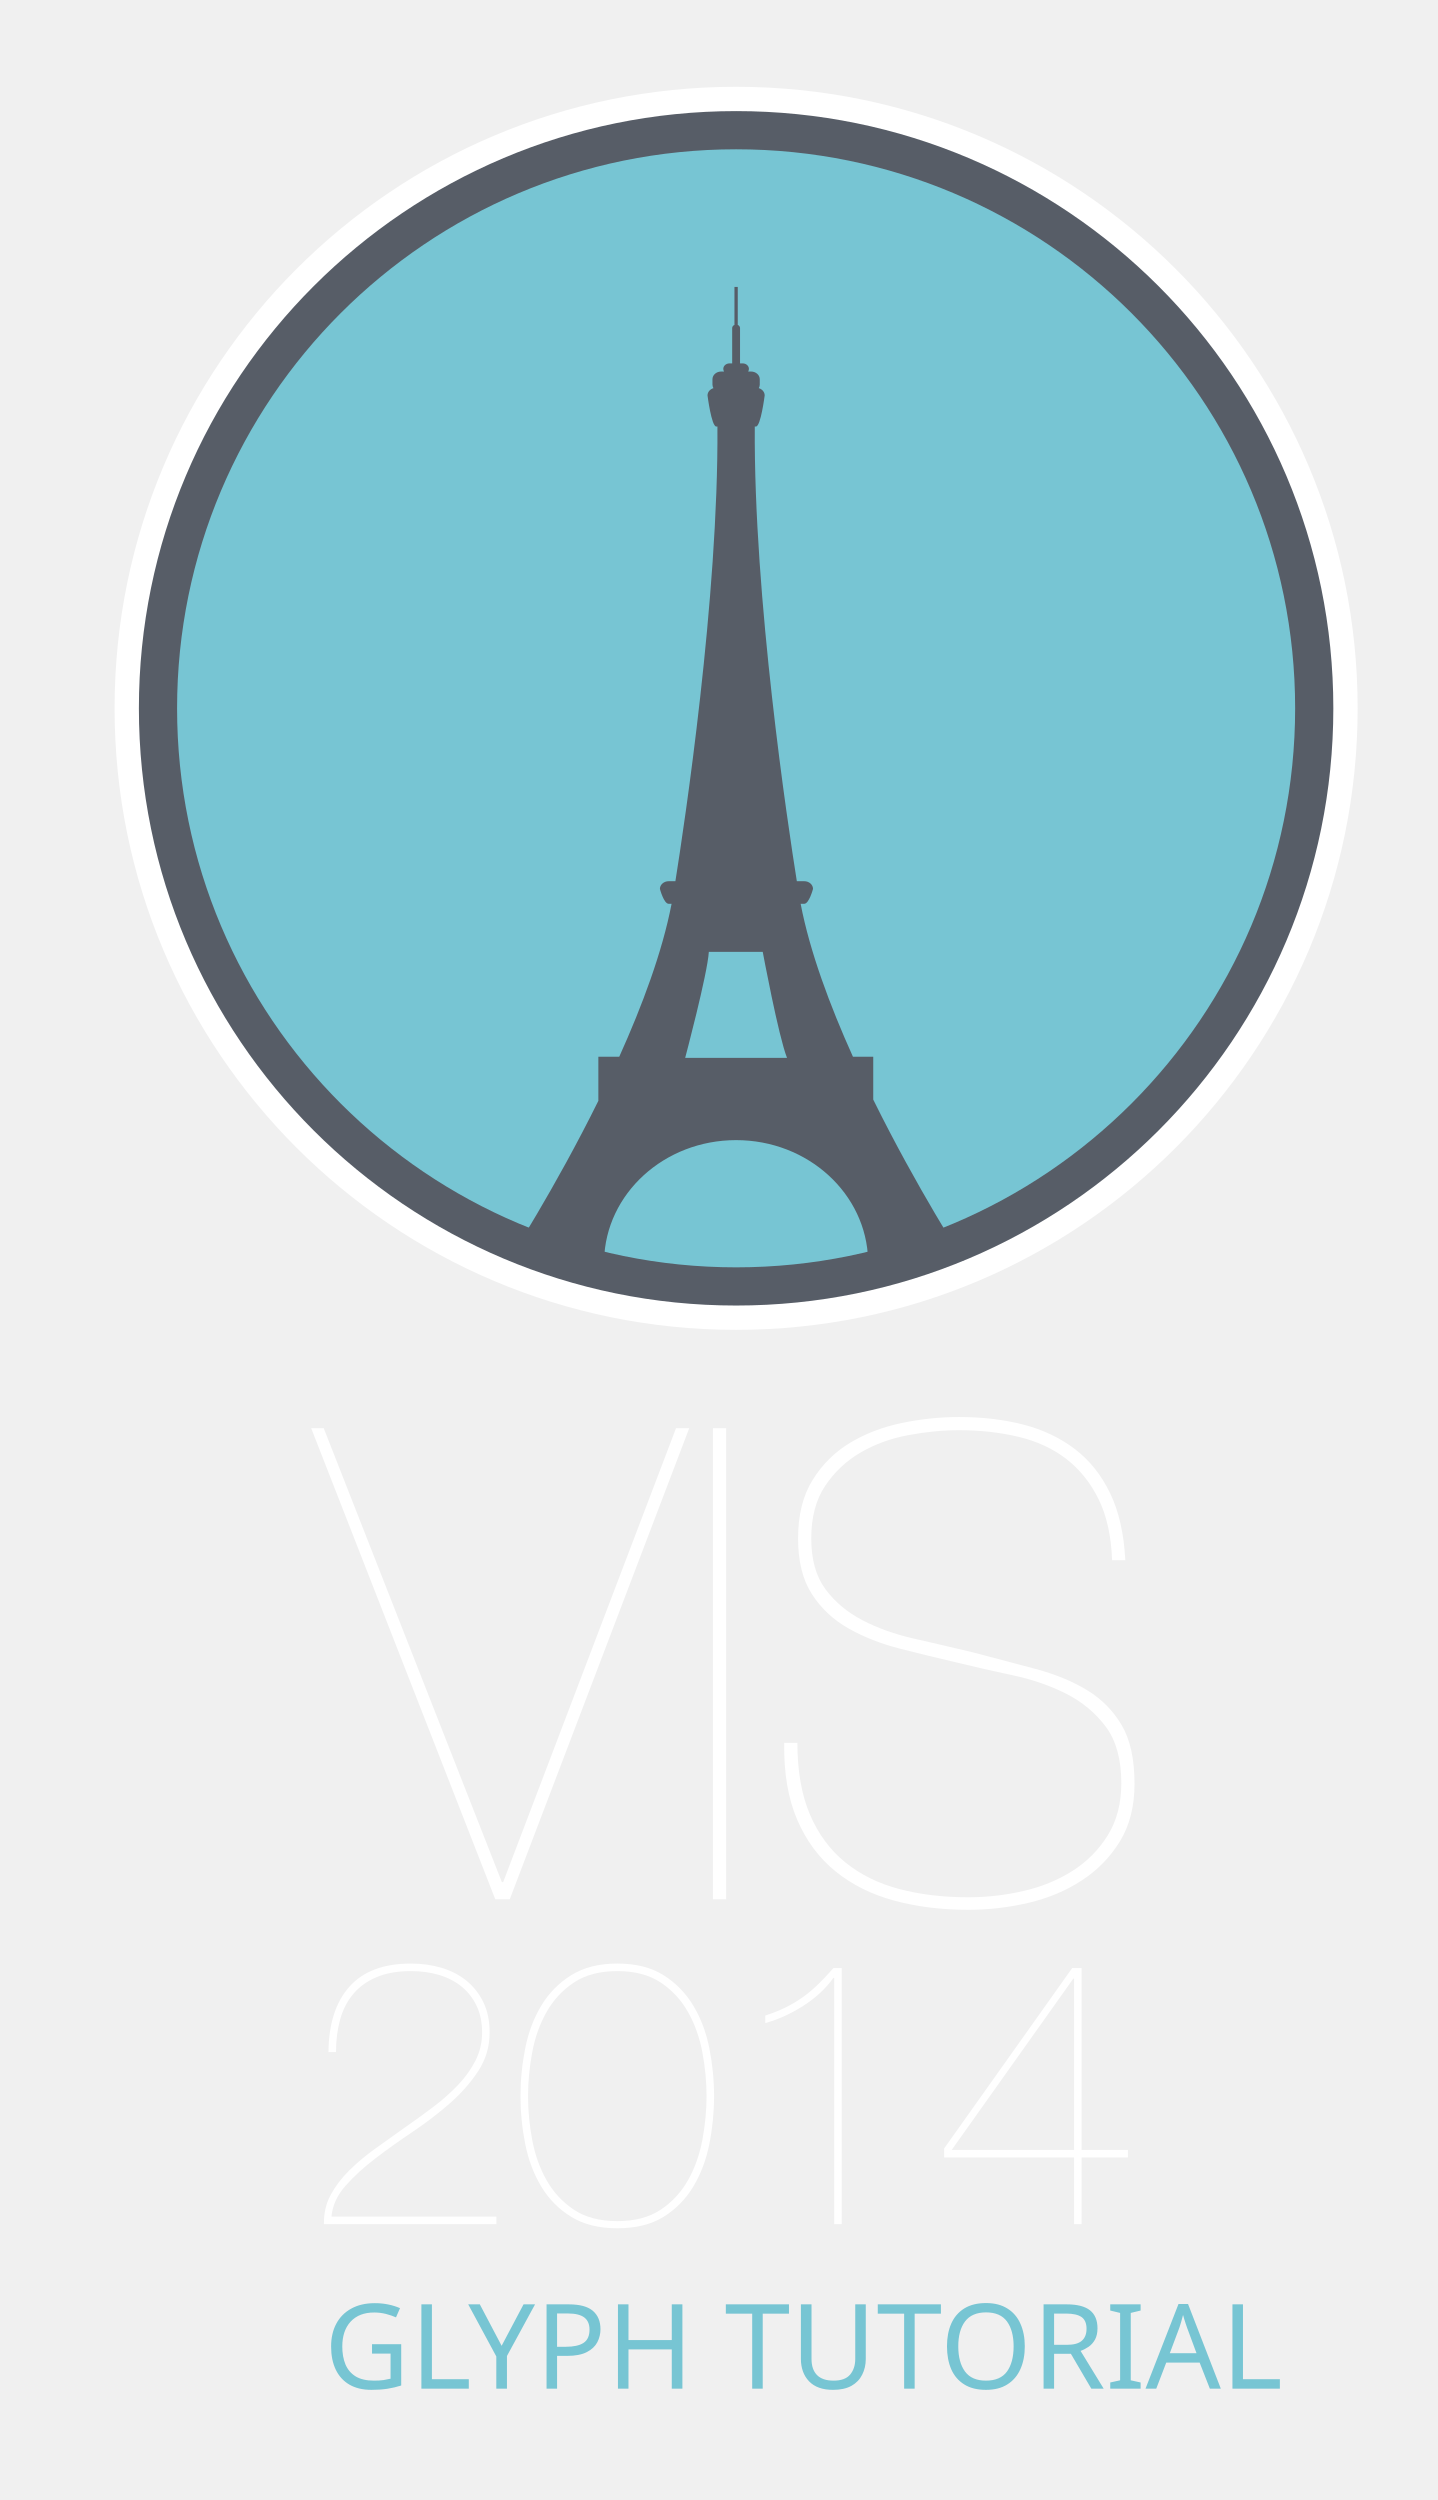
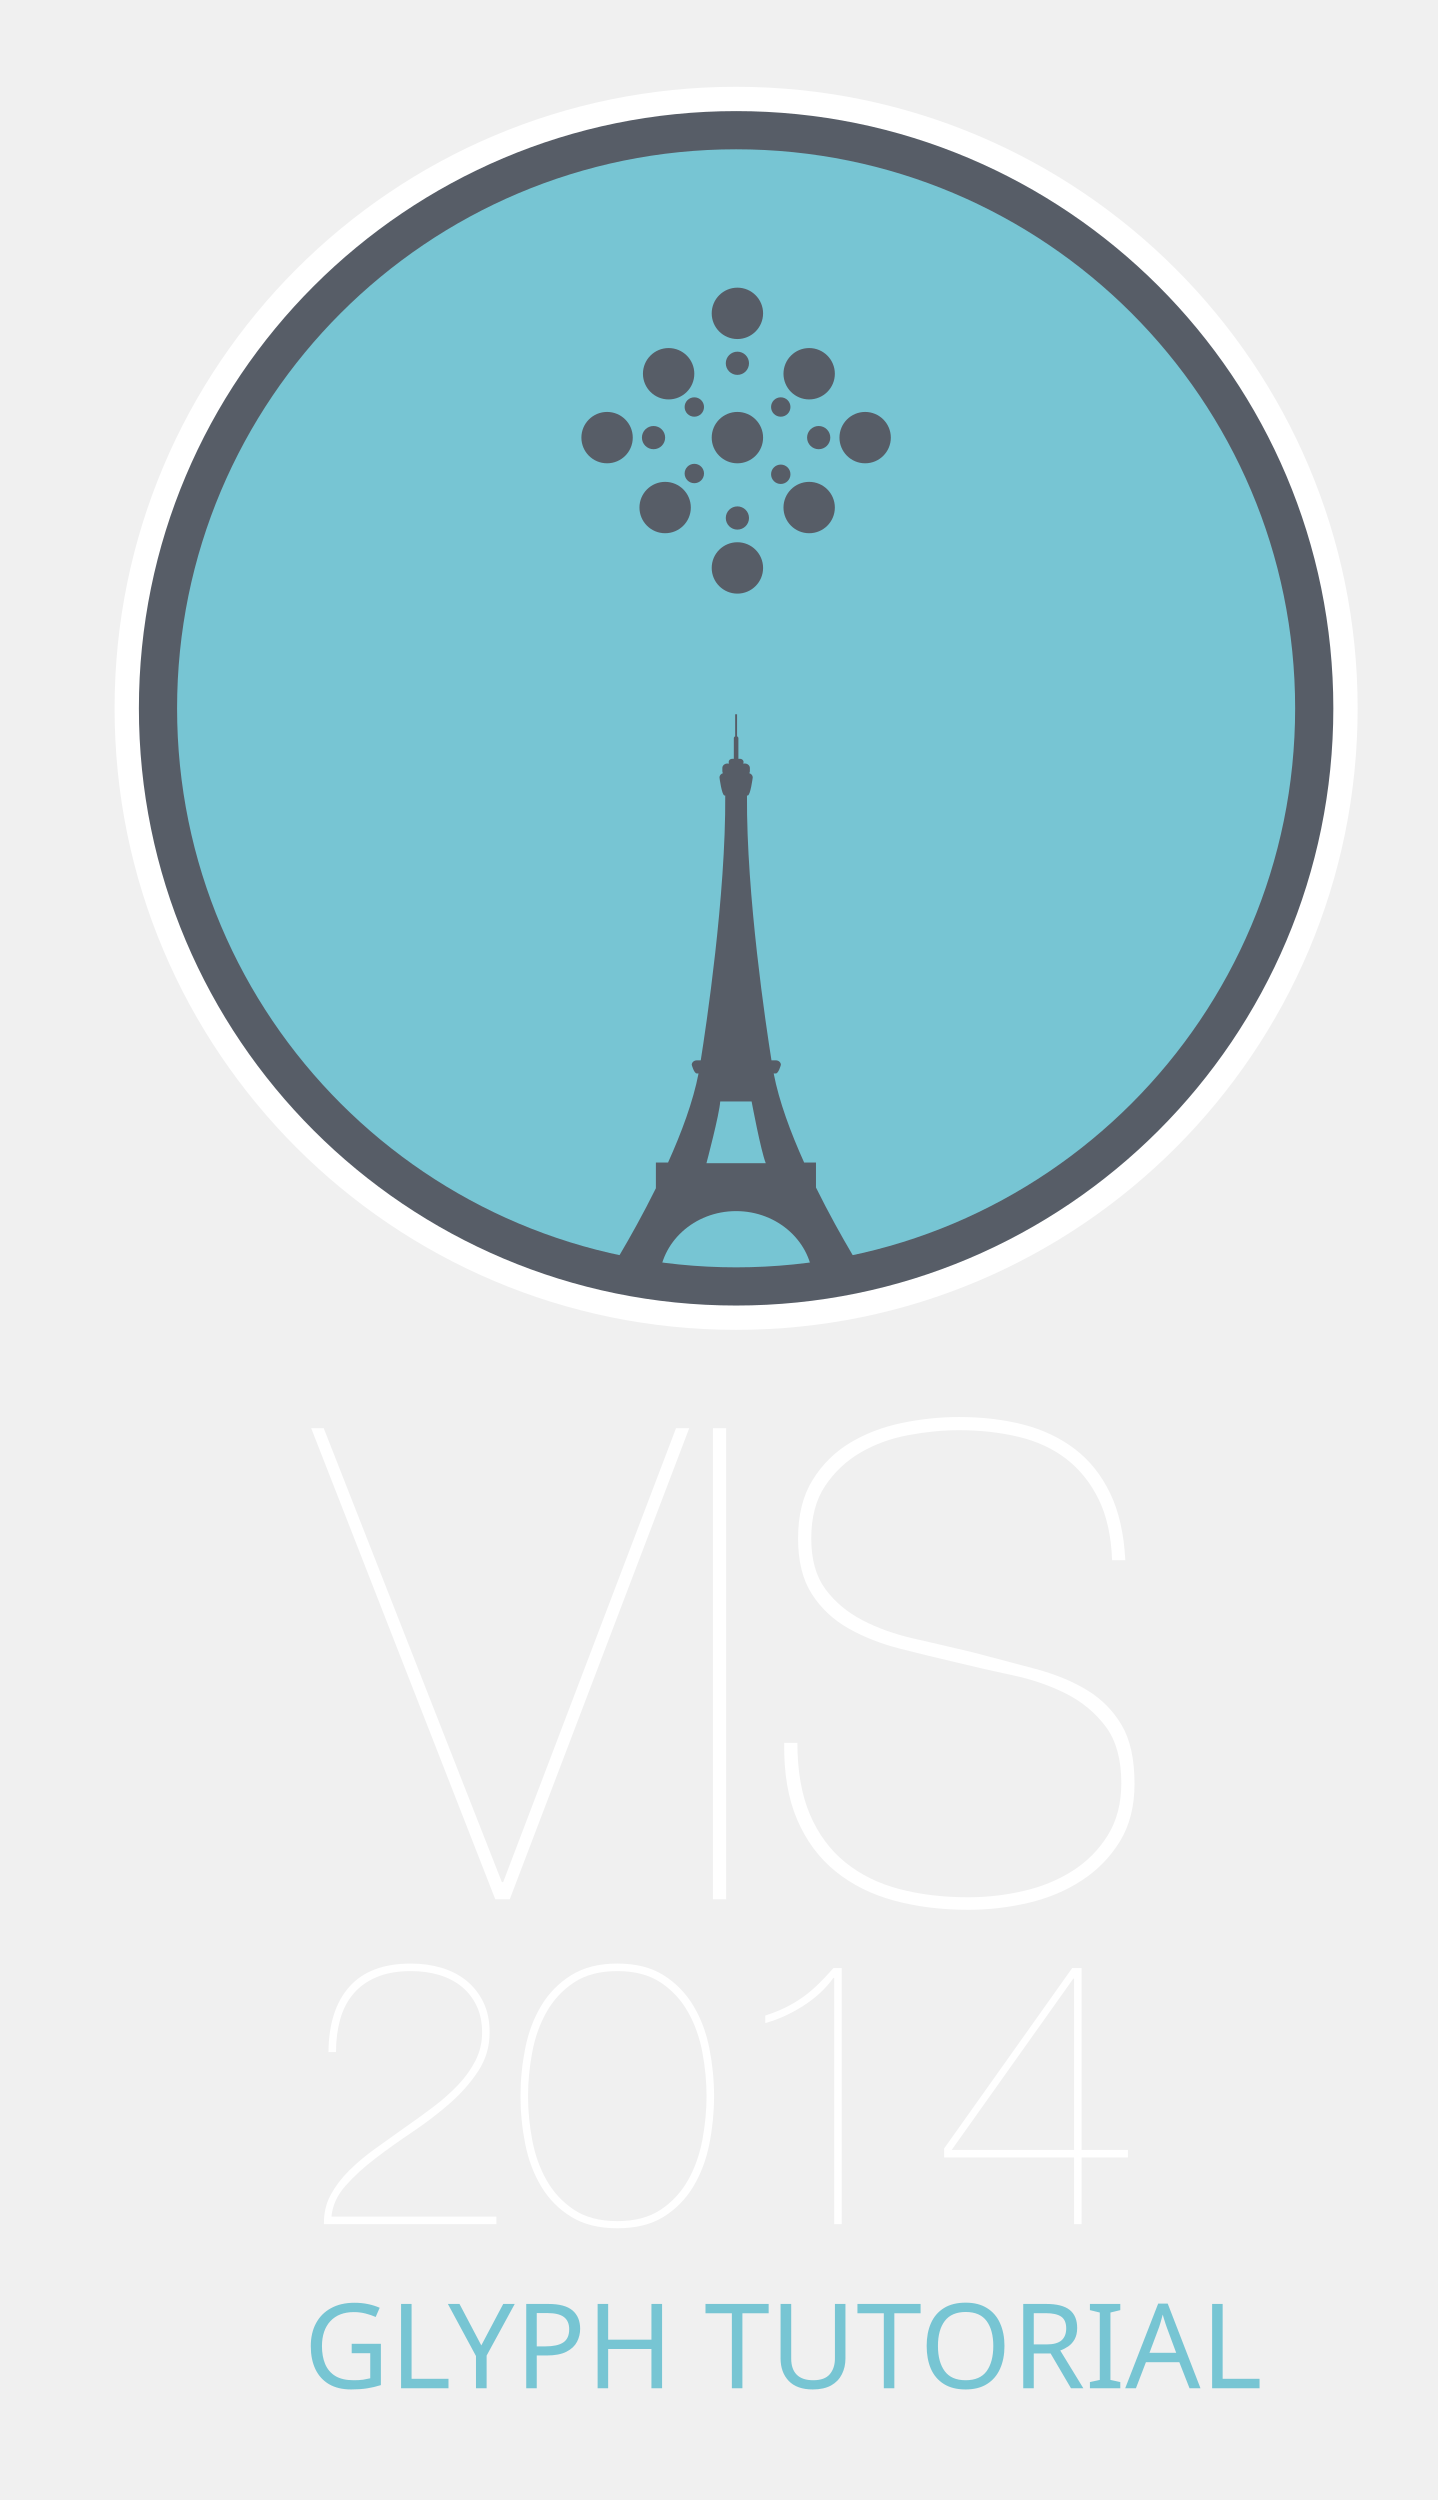
<svg xmlns="http://www.w3.org/2000/svg" version="1.1" x="0px" y="0px" width="207px" height="360px" viewBox="-16.5 -12.498 207 360" overflow="visible" enable-background="new -16.5 -12.498 207 360" xml:space="preserve">
  <defs>
</defs>
  <circle fill="#FFFFFF" cx="89.5" cy="89.5" r="89.5" />
  <path fill="#FFFFFF" d="M82.748,193.165l-25.84,67.83h-2.09l-26.506-67.83h1.805l25.65,65.36h0.189l24.891-65.36H82.748z" />
  <path fill="#FFFFFF" d="M88.066,193.165v67.83h-1.899v-67.83H88.066z" />
  <path fill="#FFFFFF" d="M141.693,203.378c-1.172-2.375-2.724-4.307-4.654-5.795c-1.934-1.487-4.228-2.549-6.888-3.183  c-2.66-0.633-5.511-0.95-8.55-0.95c-2.344,0-4.783,0.237-7.315,0.713c-2.534,0.475-4.83,1.314-6.888,2.517  c-2.059,1.204-3.752,2.803-5.082,4.798s-1.995,4.513-1.995,7.553s0.68,5.479,2.042,7.314c1.361,1.838,3.136,3.325,5.32,4.466  c2.186,1.14,4.67,2.027,7.457,2.659c2.787,0.634,5.637,1.299,8.551,1.995c3.166,0.824,6.158,1.615,8.978,2.375  c2.817,0.761,5.272,1.774,7.362,3.04c2.09,1.268,3.752,2.945,4.987,5.035s1.853,4.909,1.853,8.455c0,3.23-0.697,5.985-2.09,8.265  c-1.394,2.28-3.23,4.165-5.51,5.653c-2.28,1.488-4.846,2.564-7.695,3.229s-5.732,0.997-8.645,0.997  c-3.864,0-7.427-0.443-10.688-1.329c-3.264-0.887-6.08-2.295-8.455-4.228c-2.375-1.932-4.213-4.418-5.51-7.458  c-1.299-3.04-1.917-6.712-1.854-11.02h1.9c0,4.054,0.602,7.49,1.805,10.308c1.203,2.818,2.898,5.114,5.083,6.887  c2.185,1.774,4.781,3.057,7.79,3.848c3.008,0.793,6.317,1.188,9.928,1.188c2.66,0,5.303-0.3,7.932-0.902  c2.628-0.602,4.988-1.567,7.078-2.897s3.783-3.04,5.082-5.13c1.298-2.09,1.947-4.592,1.947-7.505c0-3.42-0.744-6.128-2.232-8.123  s-3.389-3.577-5.699-4.75c-2.312-1.171-4.878-2.057-7.695-2.66c-2.818-0.601-5.526-1.218-8.123-1.853  c-2.723-0.632-5.447-1.297-8.17-1.994c-2.723-0.696-5.177-1.663-7.361-2.897c-2.186-1.235-3.943-2.882-5.273-4.94  c-1.33-2.058-1.994-4.733-1.994-8.027c0-3.356,0.695-6.159,2.09-8.407c1.393-2.248,3.197-4.038,5.414-5.368s4.703-2.279,7.458-2.85  s5.493-0.855,8.218-0.855c3.355,0,6.443,0.365,9.262,1.093c2.818,0.729,5.288,1.9,7.41,3.515c2.121,1.615,3.815,3.738,5.083,6.365  c1.267,2.629,1.995,5.843,2.185,9.643h-1.9C143.514,208.683,142.865,205.753,141.693,203.378z" />
  <path fill="#FFFFFF" d="M54.984,307.777H30.15c-0.036-1.554,0.289-2.963,0.977-4.229c0.686-1.265,1.59-2.448,2.711-3.552  c1.12-1.102,2.377-2.149,3.769-3.145c1.392-0.994,2.774-1.979,4.147-2.955c1.41-0.977,2.783-1.97,4.121-2.982  c1.338-1.012,2.53-2.069,3.579-3.172c1.048-1.103,1.889-2.277,2.521-3.524c0.632-1.247,0.948-2.594,0.948-4.04  c0-1.445-0.262-2.72-0.785-3.822c-0.525-1.103-1.239-2.024-2.143-2.766c-0.904-0.741-1.979-1.302-3.227-1.682  c-1.246-0.379-2.611-0.568-4.094-0.568c-1.916,0-3.561,0.289-4.934,0.867c-1.375,0.578-2.494,1.383-3.362,2.413  c-0.867,1.03-1.5,2.26-1.897,3.687c-0.398,1.429-0.597,2.992-0.597,4.69h-1.084c0.035-4.048,1.038-7.185,3.009-9.407  c1.971-2.224,4.926-3.335,8.865-3.335c1.591,0,3.072,0.208,4.447,0.624c1.373,0.416,2.566,1.039,3.578,1.87  c1.012,0.832,1.816,1.862,2.413,3.091c0.597,1.229,0.895,2.676,0.895,4.338c0,2.025-0.542,3.869-1.626,5.531  c-1.085,1.663-2.449,3.218-4.094,4.663c-1.646,1.446-3.426,2.811-5.342,4.094c-1.916,1.284-3.714,2.567-5.395,3.85  c-1.682,1.283-3.118,2.603-4.311,3.958c-1.193,1.356-1.863,2.829-2.007,4.42h23.749V307.777z" />
  <path fill="#FFFFFF" d="M85.648,296.228c-0.453,2.278-1.221,4.32-2.305,6.128s-2.513,3.263-4.283,4.365  c-1.771,1.102-3.995,1.653-6.67,1.653c-2.639,0-4.854-0.552-6.643-1.653c-1.789-1.103-3.227-2.558-4.311-4.365  s-1.854-3.85-2.305-6.128c-0.452-2.276-0.678-4.572-0.678-6.886s0.226-4.609,0.678-6.887c0.451-2.277,1.221-4.319,2.305-6.127  s2.521-3.271,4.311-4.393c1.789-1.12,4.004-1.681,6.643-1.681c2.675,0,4.898,0.561,6.67,1.681c1.771,1.121,3.199,2.585,4.283,4.393  s1.852,3.85,2.305,6.127c0.451,2.277,0.678,4.573,0.678,6.887S86.1,293.951,85.648,296.228z M84.645,283.052  c-0.398-2.133-1.084-4.067-2.061-5.802c-0.975-1.735-2.286-3.153-3.931-4.257c-1.646-1.103-3.733-1.653-6.263-1.653  c-2.531,0-4.618,0.551-6.263,1.653c-1.646,1.104-2.956,2.521-3.932,4.257c-0.976,1.734-1.663,3.669-2.06,5.802  c-0.398,2.134-0.598,4.229-0.598,6.29s0.199,4.157,0.598,6.29c0.396,2.134,1.084,4.066,2.06,5.802s2.286,3.154,3.932,4.257  c1.645,1.103,3.731,1.653,6.263,1.653c2.529,0,4.617-0.551,6.263-1.653c1.645-1.103,2.956-2.521,3.931-4.257  c0.977-1.735,1.662-3.668,2.061-5.802c0.398-2.133,0.598-4.229,0.598-6.29S85.043,285.186,84.645,283.052z" />
  <path fill="#FFFFFF" d="M103.515,272.315c-1.12,1.555-2.575,2.9-4.364,4.04c-1.79,1.139-3.606,1.961-5.45,2.467v-1.084  c1.12-0.361,2.114-0.76,2.982-1.193s1.681-0.922,2.44-1.464c0.759-0.543,1.49-1.157,2.195-1.844s1.438-1.464,2.196-2.331h1.192  v36.871h-1.084v-35.462H103.515z" />
  <path fill="#FFFFFF" d="M119.457,296.879l18.436-25.973h1.355v26.189h6.67v1.084h-6.67v9.598h-1.084v-9.598h-18.707V296.879z   M138.055,272.424l-17.514,24.672h17.623v-24.672H138.055z" />
-   <rect x="30.148" y="319.399" fill="none" width="258" height="68" />
-   <text transform="matrix(1 0 0 1 30.1484 331.4697)" fill="#77C5D3" font-family="'MyriadPro-Regular'" font-size="17">GLYPH TUTORIAL</text>
  <circle fill="#575D67" cx="89.5" cy="89.5" r="86" />
  <circle fill="#77C5D3" cx="89.5" cy="89.5" r="80.5" />
-   <path fill="#575D67" d="M109.247,145.845v-6.178h-2.925c-3.316-7.359-6.208-15.119-7.529-22.018h0.519  c0.698,0,1.261-2.142,1.261-2.142c0-0.614-0.562-1.112-1.261-1.112h-1.068c-1.295-8.127-6.229-40.854-6.055-65.473h0.167  c0.695,0,1.258-4.478,1.258-4.478c0-0.483-0.352-0.896-0.848-1.049c0.088-0.154,0.14-0.324,0.14-0.507V42.11  c0-0.613-0.566-1.108-1.259-1.108h-0.41c0.068-0.114,0.106-0.245,0.106-0.381c0-0.438-0.401-0.79-0.898-0.79h-0.38v-5.088  c0-0.2-0.134-0.373-0.328-0.455v-5.469h-0.475v5.469c-0.194,0.082-0.329,0.255-0.329,0.455v5.088h-0.38  c-0.496,0-0.899,0.353-0.899,0.79c0,0.136,0.038,0.267,0.106,0.381h-0.406c-0.697,0-1.26,0.495-1.26,1.108v0.779  c0,0.183,0.053,0.353,0.139,0.507c-0.495,0.153-0.85,0.565-0.85,1.049c0,0,0.566,4.478,1.262,4.478h0.164  c0.176,24.619-4.76,57.346-6.053,65.473h-0.968c-0.696,0-1.261,0.498-1.261,1.112c0,0,0.565,2.142,1.261,2.142h0.419  c-1.324,6.898-4.217,14.658-7.534,22.018h-3.01v6.355c-6.317,12.773-12.928,22.977-12.928,22.977h13.116h0.634  c0.233-9.604,8.655-17.32,19.013-17.32c10.357,0,18.781,7.717,19.012,17.32h0.956h12.8  C122.266,168.999,115.591,158.7,109.247,145.845z M82.165,139.835c0,0,3.218-12.096,3.407-15.264h7.761  c0,0,2.269,12.175,3.498,15.264H82.165z" />
+   <path fill="#575D67" d="M101,158.505v-3.599h-1.703c-1.932-4.285-3.616-8.806-4.385-12.822h0.302c0.407,0,0.734-1.247,0.734-1.247  c0-0.357-0.328-0.647-0.734-0.647h-0.622c-0.755-4.733-3.627-23.793-3.526-38.131h0.097c0.405,0,0.732-2.607,0.732-2.607  c0-0.28-0.205-0.521-0.494-0.609c0.051-0.09,0.082-0.189,0.082-0.297v-0.453c0-0.357-0.33-0.646-0.733-0.646h-0.239  c0.04-0.066,0.062-0.143,0.062-0.221c0-0.255-0.234-0.461-0.523-0.461h-0.221v-2.963c0-0.116-0.078-0.217-0.191-0.266v-3.184h-0.277  v3.184c-0.113,0.049-0.191,0.149-0.191,0.266v2.963h-0.221c-0.289,0-0.523,0.206-0.523,0.461c0,0.078,0.022,0.154,0.062,0.221H88.25  c-0.406,0-0.733,0.289-0.733,0.646v0.453c0,0.107,0.03,0.207,0.08,0.297c-0.288,0.088-0.494,0.329-0.494,0.609  c0,0,0.33,2.607,0.734,2.607h0.096c0.102,14.338-2.773,33.397-3.526,38.131h-0.563c-0.405,0-0.734,0.29-0.734,0.647  c0,0,0.329,1.247,0.734,1.247h0.244c-0.771,4.017-2.456,8.537-4.388,12.822h-1.752v3.701c-3.679,7.439-7.529,13.382-7.529,13.382  h7.639h0.369c0.136-5.594,5.041-10.087,11.073-10.087c6.032,0,10.938,4.493,11.072,10.087h0.557h7.455  C108.582,171.989,104.695,165.99,101,158.505z M85.228,155.004c0,0,1.875-7.044,1.984-8.89h4.52c0,0,1.321,7.091,2.038,8.89H85.228z  " />
+   <circle fill="#575D67" cx="89.685" cy="32.625" r="3.7" />
+   <circle fill="#575D67" cx="89.685" cy="39.815" r="1.672" />
+   <circle fill="#575D67" cx="79.782" cy="41.321" r="3.699" />
+   <circle fill="#575D67" cx="100.02" cy="41.321" r="3.699" />
+   <circle fill="#575D67" cx="89.685" cy="50.519" r="3.7" />
+   <circle fill="#575D67" cx="95.929" cy="46.112" r="1.396" />
+   <circle fill="#575D67" cx="83.482" cy="46.112" r="1.396" />
+   <circle fill="#575D67" cx="89.685" cy="69.285" r="3.7" />
+   <circle fill="#575D67" cx="89.685" cy="62.095" r="1.672" />
+   <circle fill="#575D67" cx="100.02" cy="60.589" r="3.699" />
+   <circle fill="#575D67" cx="83.482" cy="55.688" r="1.396" />
+   <circle fill="#575D67" cx="95.929" cy="55.798" r="1.396" />
+   <circle fill="#575D67" cx="108.081" cy="50.519" r="3.699" />
+   <circle fill="#575D67" cx="101.391" cy="50.518" r="1.672" />
+   <circle fill="#575D67" cx="70.919" cy="50.519" r="3.699" />
+   <circle fill="#575D67" cx="77.609" cy="50.518" r="1.672" />
+   <circle fill="#575D67" cx="79.28" cy="60.589" r="3.699" />
+   <rect x="11.805" y="319.342" fill="none" width="154.017" height="28.16" />
+   <text transform="matrix(1 0 0 1 27.2217 331.4121)" fill="#77C5D3" font-family="'MyriadPro-Regular'" font-size="17">GLYPH TUTORIAL</text>
</svg>
